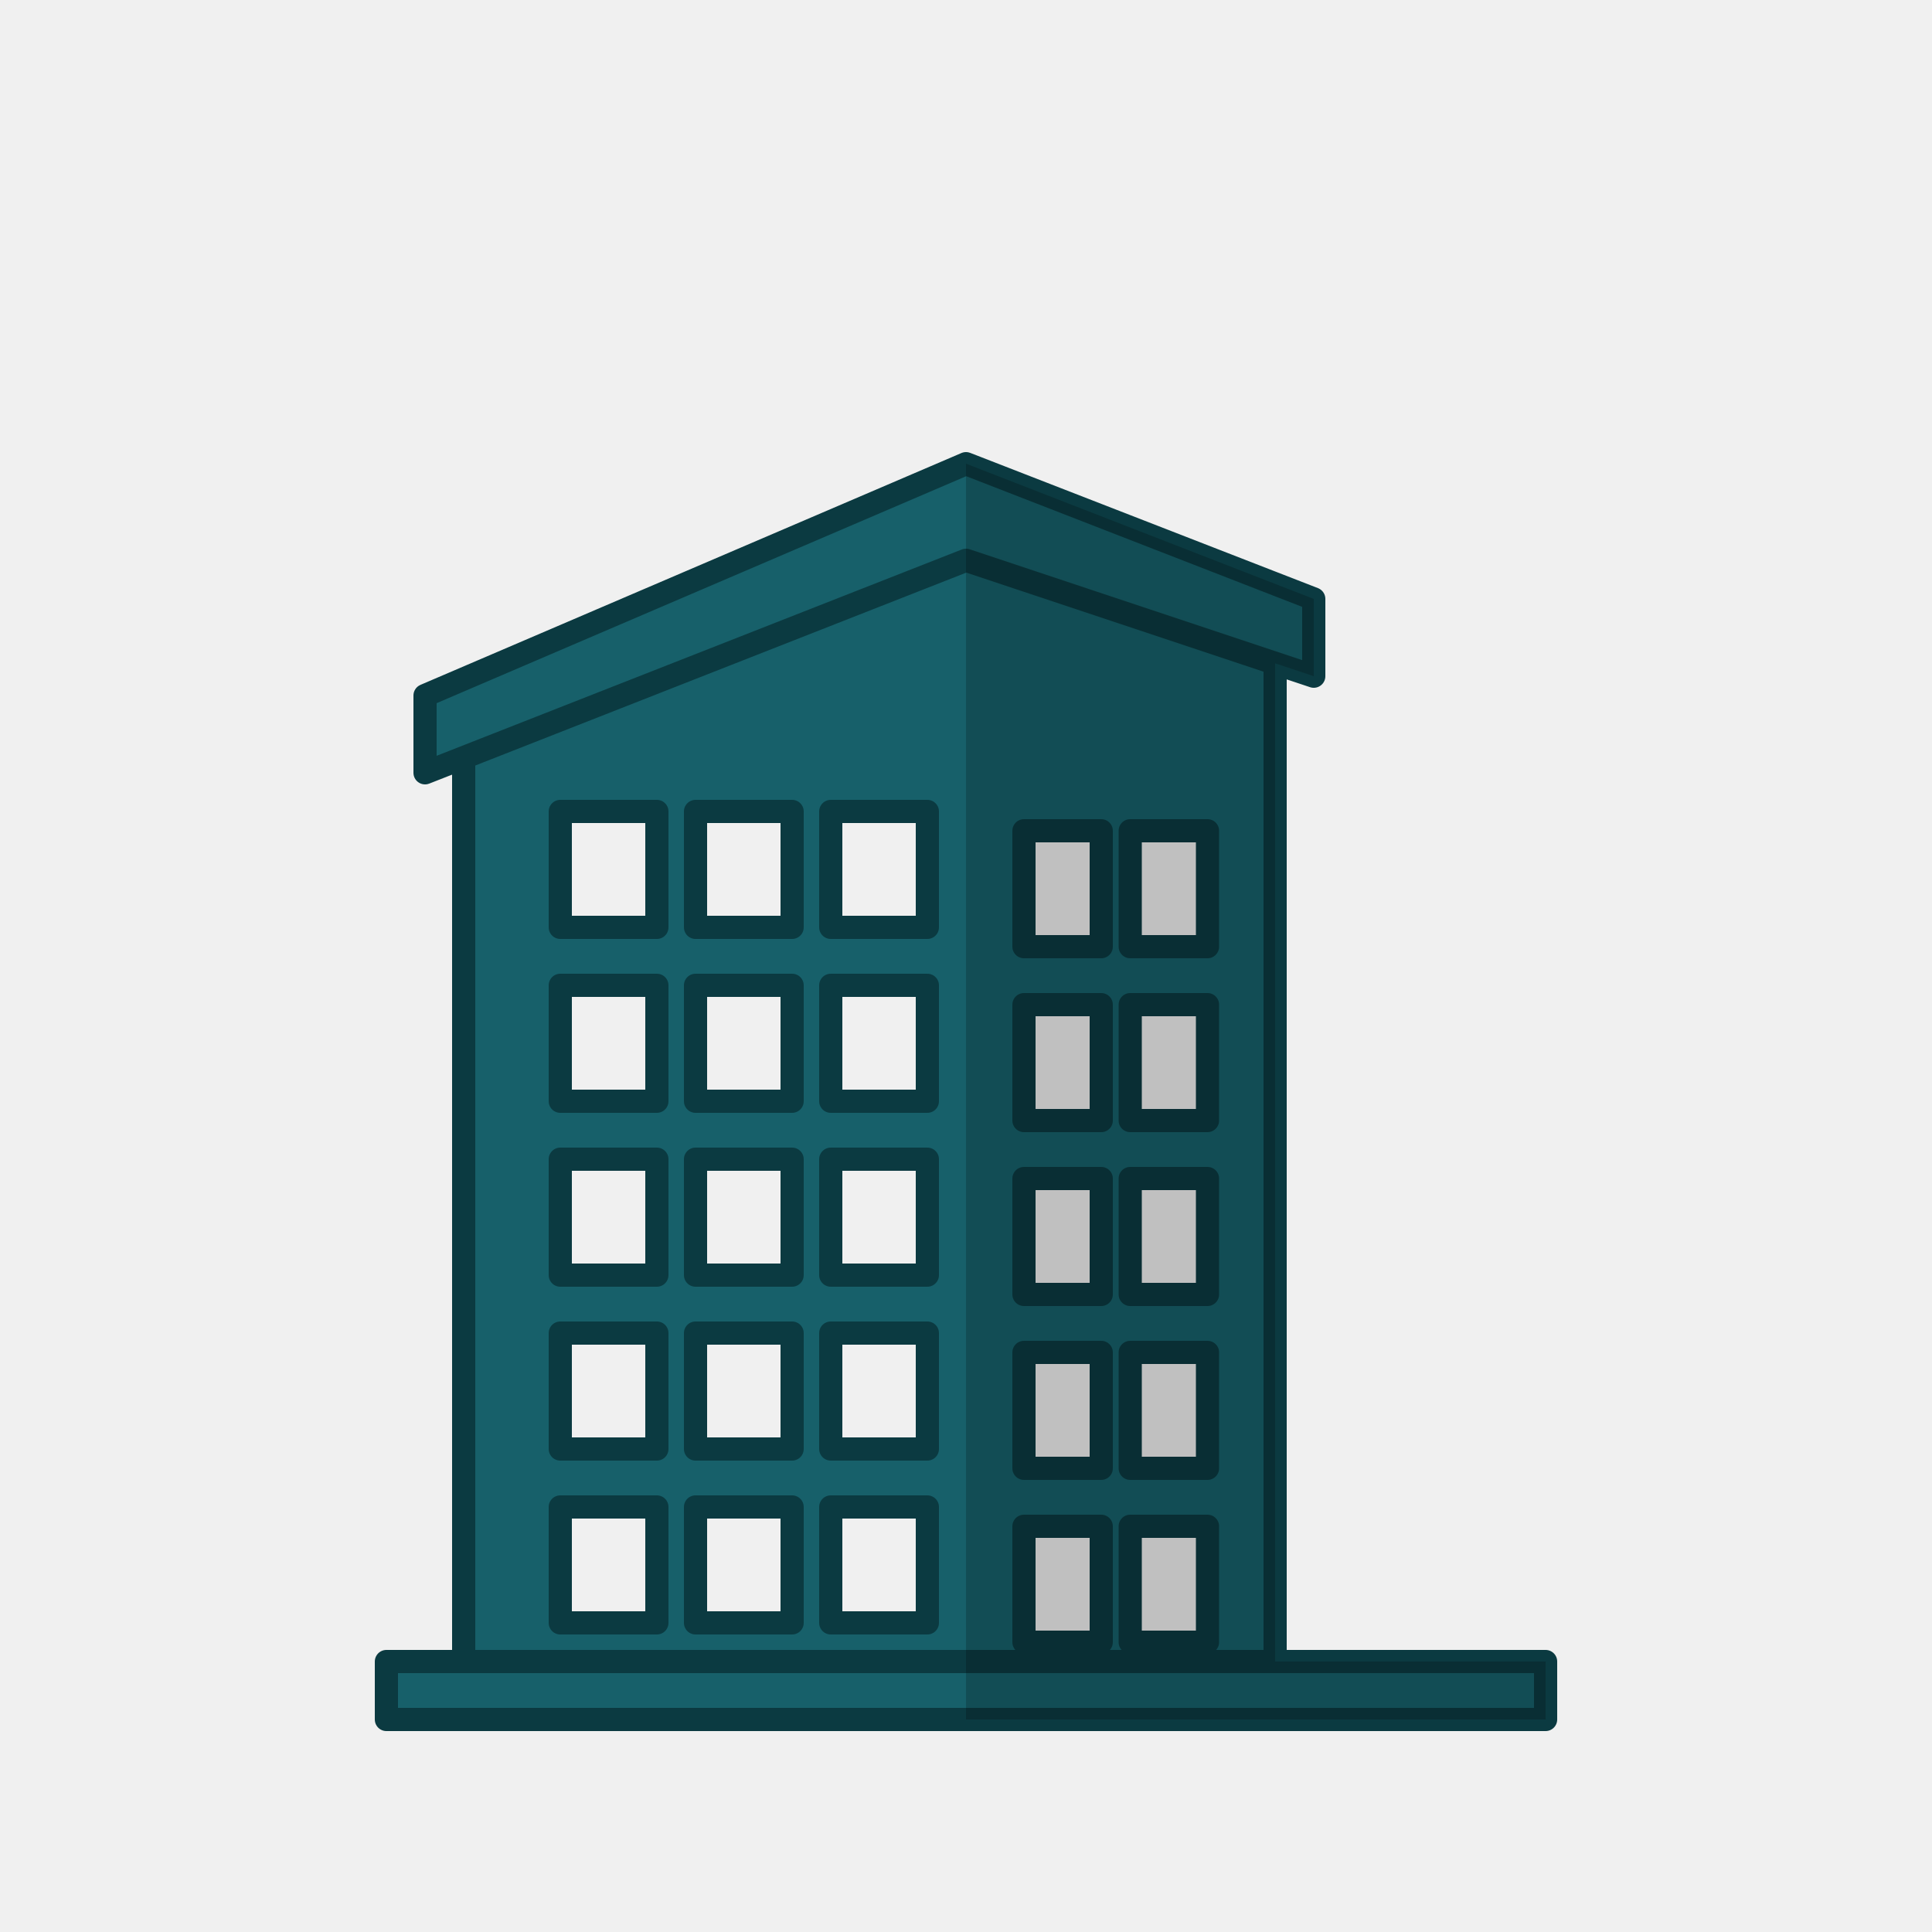
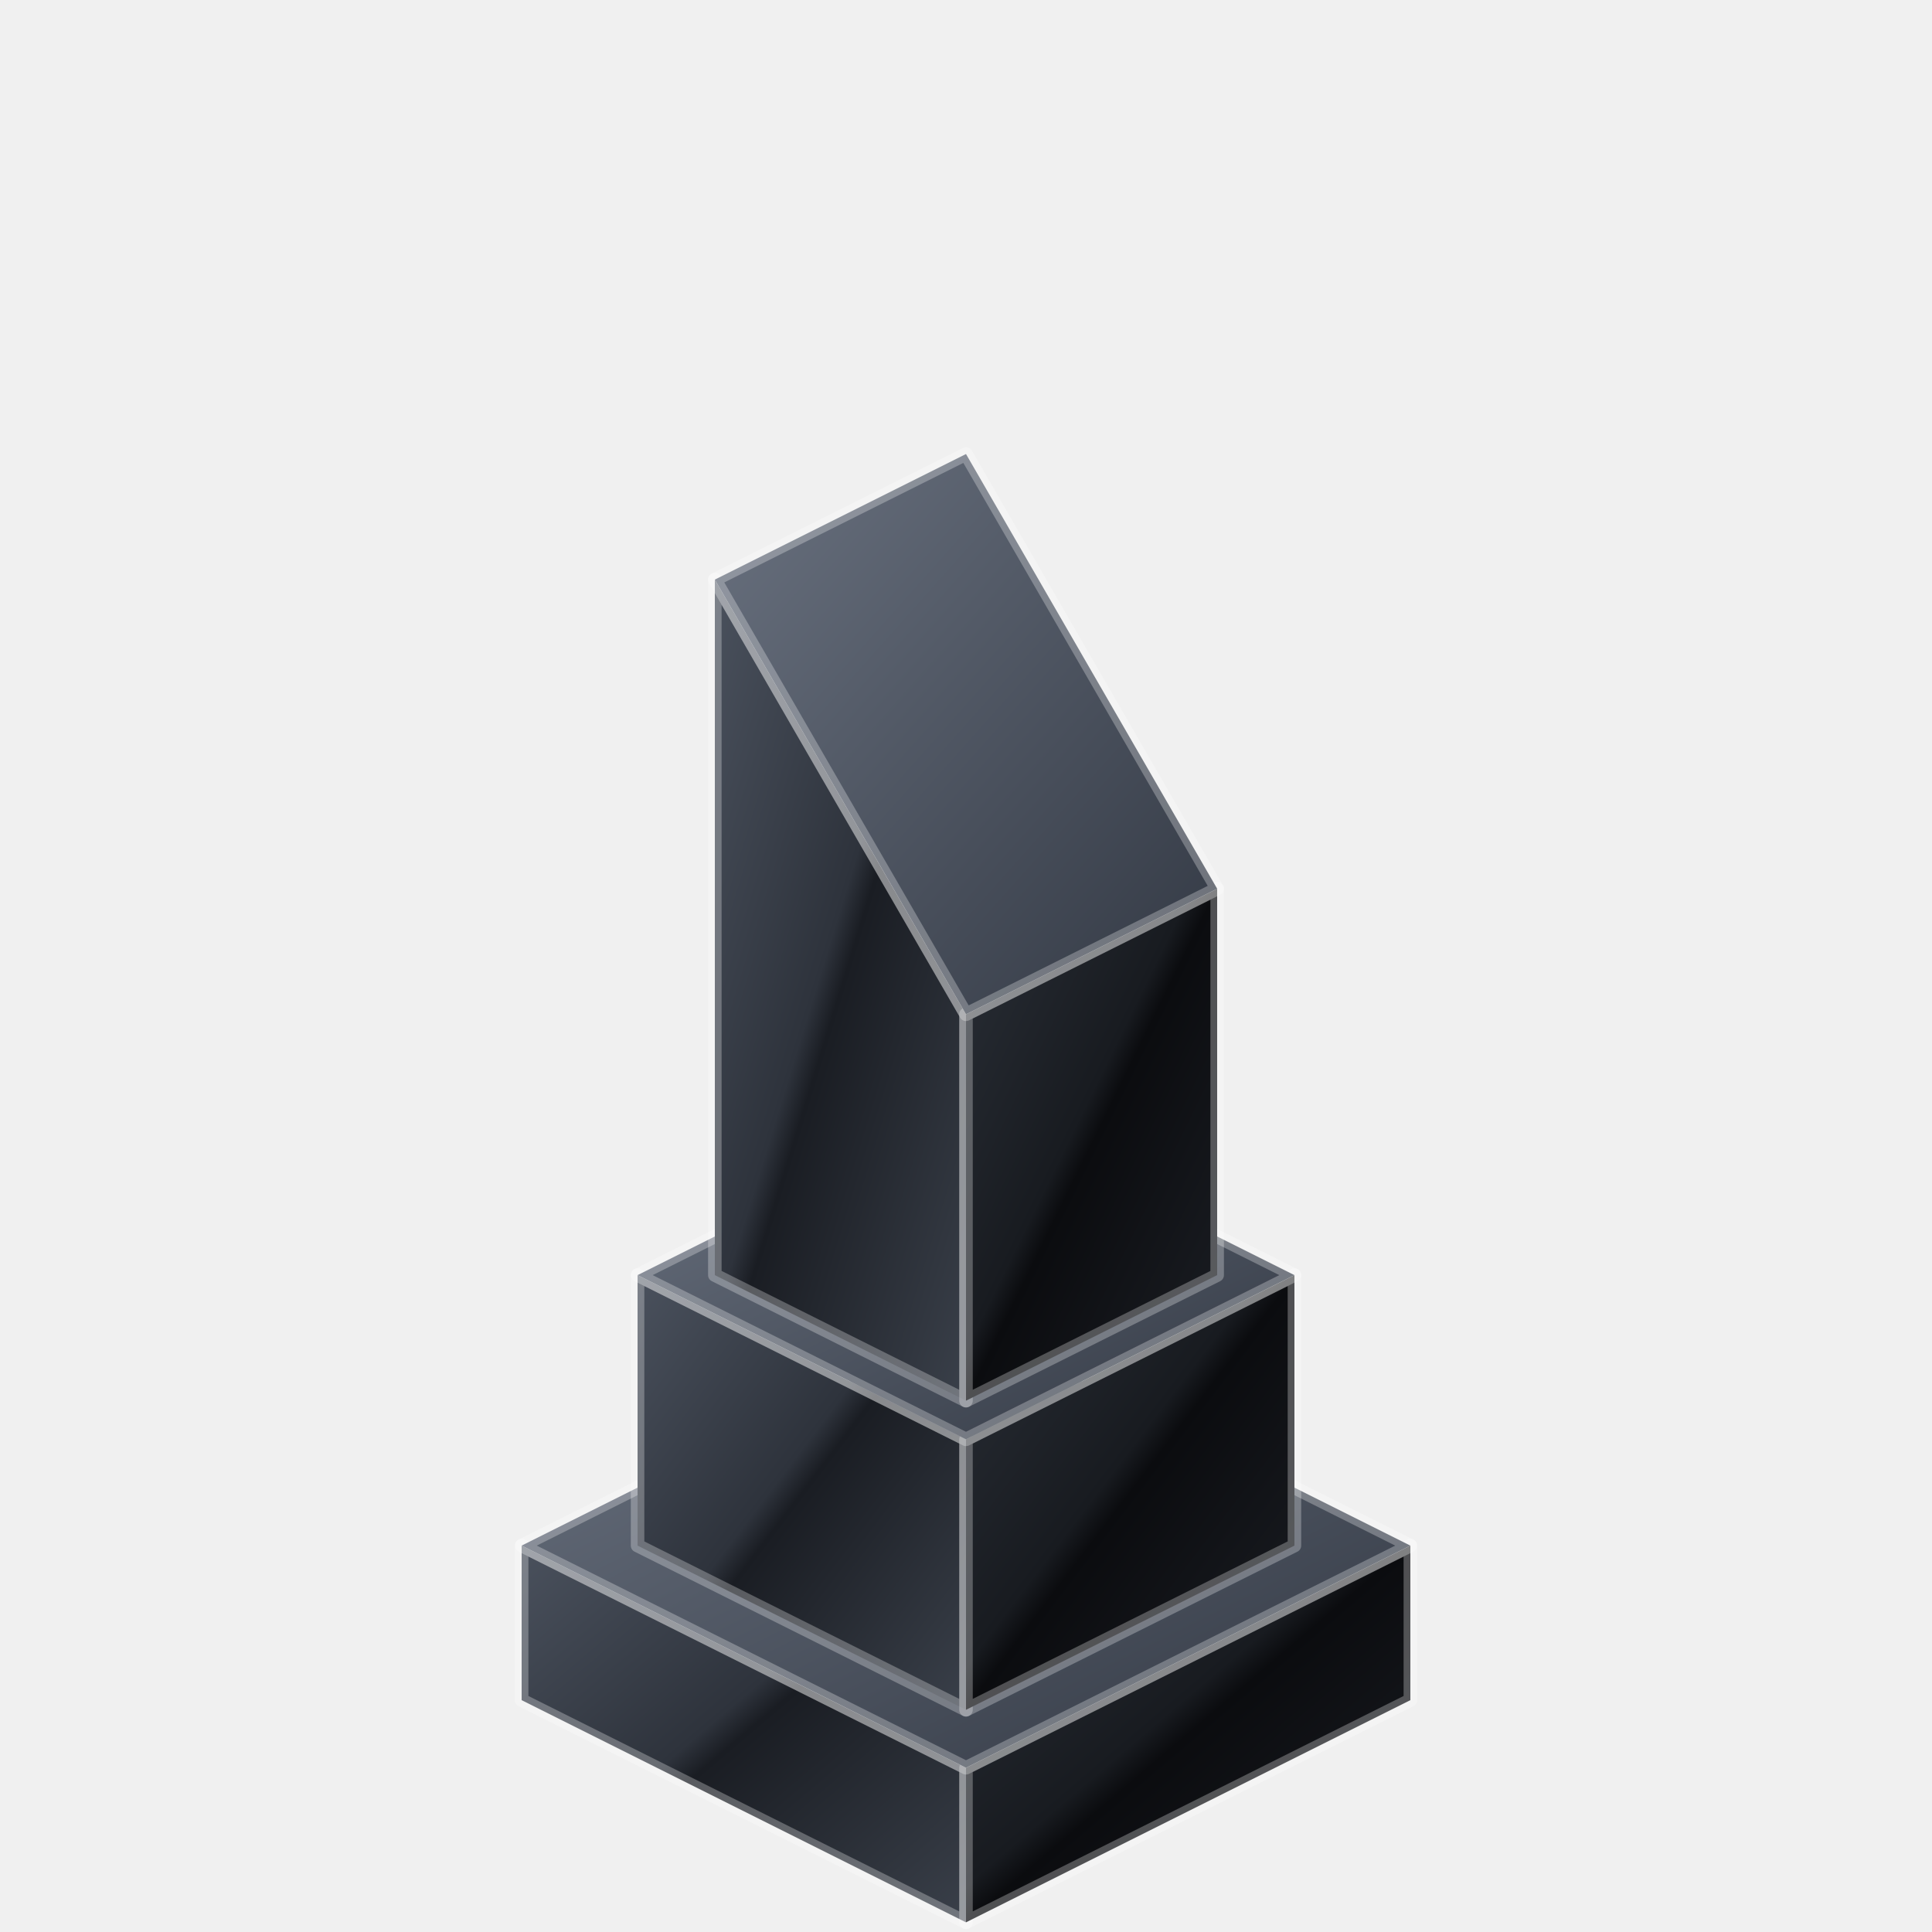
- <svg xmlns="http://www.w3.org/2000/svg" viewBox="0 0 100 100" fill-rule="evenodd">
-   <clipPath id="c">
-     <path d="M24 88V36L50 26L66 32V88zM29 42h5v6h-5zM29 51h5v6h-5zM29 60h5v6h-5zM29 69h5v6h-5zM29 78h5v6h-5zM36 42h5v6h-5zM36 51h5v6h-5zM36 60h5v6h-5zM36 69h5v6h-5zM36 78h5v6h-5zM43 42h5v6h-5zM43 51h5v6h-5zM43 60h5v6h-5zM43 69h5v6h-5zM43 78h5v6h-5zM53.0 43h4v6h-4zM53.0 52h4v6h-4zM53.0 61h4v6h-4zM53.0 70h4v6h-4zM53.0 79h4v6h-4zM58.5 43h4v6h-4zM58.5 52h4v6h-4zM58.5 61h4v6h-4zM58.5 70h4v6h-4zM58.5 79h4v6h-4z" />
-     <path d="M22 36L50 24L68 31V35L50 29L22 40z" />
-     <path d="M20 86h60v3H20z" />
-   </clipPath>
-   <g fill="#17606a" stroke="#0b3a41" stroke-width="1.2" stroke-linejoin="round">
-     <path d="M24 88V36L50 26L66 32V88zM29 42h5v6h-5zM29 51h5v6h-5zM29 60h5v6h-5zM29 69h5v6h-5zM29 78h5v6h-5zM36 42h5v6h-5zM36 51h5v6h-5zM36 60h5v6h-5zM36 69h5v6h-5zM36 78h5v6h-5zM43 42h5v6h-5zM43 51h5v6h-5zM43 60h5v6h-5zM43 69h5v6h-5zM43 78h5v6h-5zM53.0 43h4v6h-4zM53.0 52h4v6h-4zM53.0 61h4v6h-4zM53.0 70h4v6h-4zM53.0 79h4v6h-4zM58.5 43h4v6h-4zM58.5 52h4v6h-4zM58.5 61h4v6h-4zM58.5 70h4v6h-4zM58.5 79h4v6h-4z" />
-     <path d="M22 36L50 24L68 31V35L50 29L22 40z" />
-     <path d="M20 86h60v3H20z" />
+ <svg xmlns="http://www.w3.org/2000/svg" viewBox="0 0 100 100">
+   <defs>
+     <linearGradient id="gt" x1="0" y1="0" x2="1" y2="1">
+       <stop offset="0" stop-color="#6a7280" />
+       <stop offset="1" stop-color="#323843" />
+     </linearGradient>
+     <linearGradient id="gl" x1="0" y1="0" x2="1" y2="1">
+       <stop offset="0" stop-color="#4a515d" />
+       <stop offset="0.45" stop-color="#2e333c" />
+       <stop offset="0.5" stop-color="#1a1d23" />
+       <stop offset="1" stop-color="#3a404a" />
+     </linearGradient>
+     <linearGradient id="gr" x1="0" y1="0" x2="1" y2="1">
+       <stop offset="0" stop-color="#2a2f37" />
+       <stop offset="0.45" stop-color="#181b20" />
+       <stop offset="0.5" stop-color="#0b0c0f" />
+       <stop offset="1" stop-color="#1c1f25" />
+     </linearGradient>
+     <radialGradient id="go" cx=".35" cy=".3" r=".8">
+       <stop offset="0" stop-color="#8a93a1" />
+       <stop offset="0.4" stop-color="#363c47" />
+       <stop offset="1" stop-color="#0d0f12" />
+     </radialGradient>
+   </defs>
+   <g stroke="#fff" stroke-opacity=".28" stroke-width=".7" stroke-linejoin="round">
+     <polygon points="27.00,80.00 50.00,91.50 50.00,99.50 27.00,88.00" fill="url(#gl)" />
+     <polygon points="50.00,91.50 73.00,80.00 73.00,88.00 50.00,99.50" fill="url(#gr)" />
+     <polygon points="27.00,80.00 50.00,68.50 73.00,80.00 50.00,91.50" fill="url(#gt)" />
+     <polygon points="33.00,66.00 50.00,74.50 50.00,88.50 33.00,80.00" fill="url(#gl)" />
+     <polygon points="50.00,74.50 67.00,66.00 67.00,80.00 50.00,88.50" fill="url(#gr)" />
+     <polygon points="33.00,66.00 50.00,57.50 67.00,66.00 50.00,74.50" fill="url(#gt)" />
+     <polygon points="37.00,30.00 50.00,52.50 50.00,72.50 37.00,66.00" fill="url(#gl)" />
+     <polygon points="50.00,52.50 63.00,46.00 63.00,66.00 50.00,72.50" fill="url(#gr)" />
+     <polygon points="37.00,30.00 50.00,23.50 63.00,46.00 50.00,52.50" fill="url(#gt)" />
  </g>
-   <rect x="50" y="0" width="50" height="100" fill="#000" fill-opacity=".2" clip-path="url(#c)" />
</svg>
